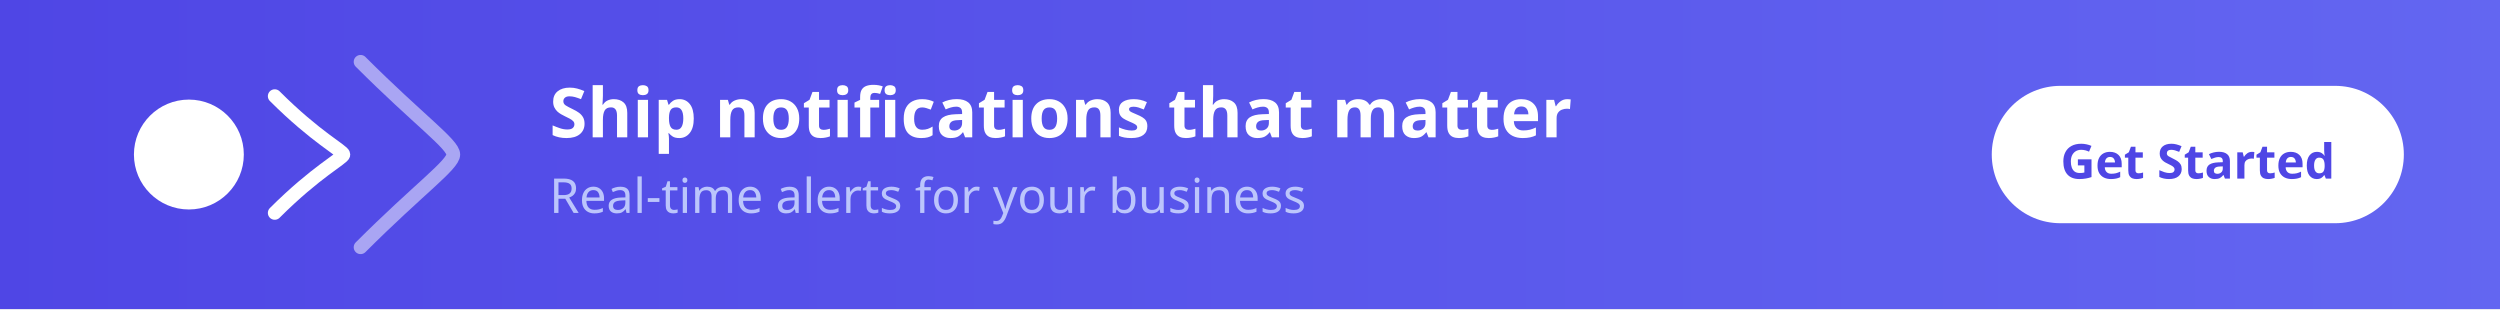
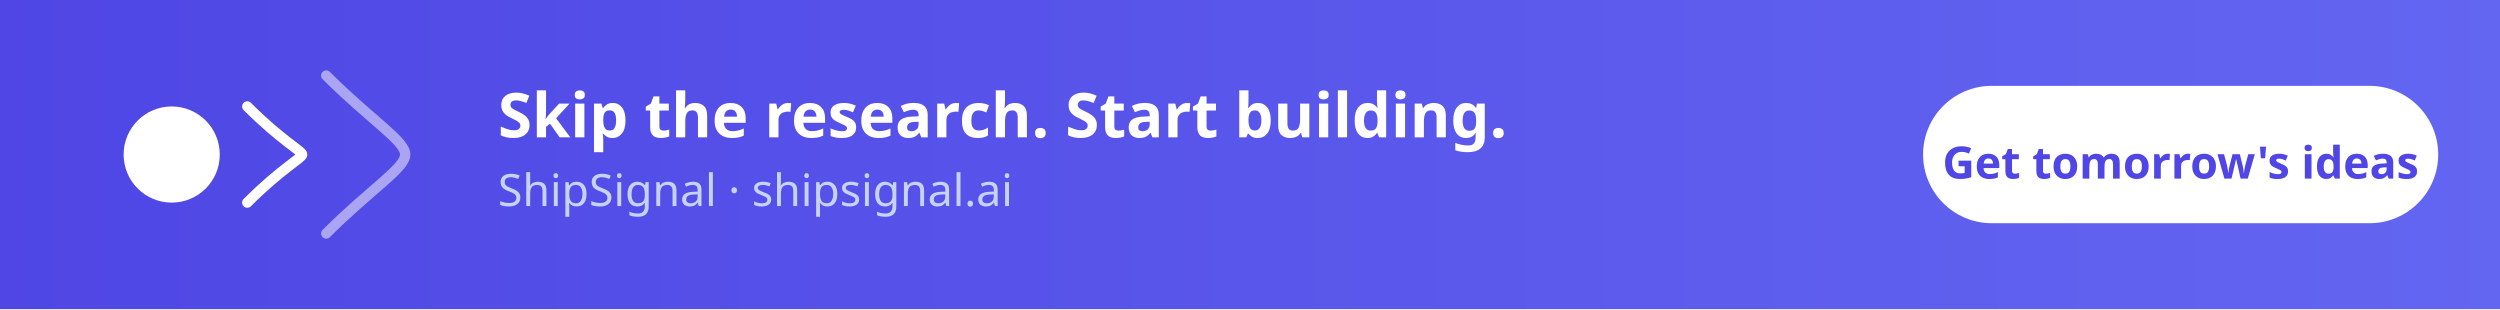
<svg xmlns="http://www.w3.org/2000/svg" width="728" height="90" viewBox="0 0 728 90" fill="none">
  <defs>
-     <linearGradient id="ad-leaderboard-grad" x1="0%" y1="0%" x2="100%" y2="0%">
+     <linearGradient id="ad-lb-bg" x1="0%" y1="0%" x2="100%" y2="0%">
      <stop offset="0%" stop-color="#4f46e5" />
      <stop offset="100%" stop-color="#6366f1" />
    </linearGradient>
  </defs>
-   <rect width="728" height="90" fill="url(#ad-leaderboard-grad)" />
-   <circle cx="55" cy="45" r="16" fill="white" />
-   <path d="M80 28C92 40 100 44 100 45C100 46 92 50 80 62" stroke="white" stroke-width="4" stroke-linecap="round" fill="none" />
-   <path d="M105 18C122 35 132 42 132 45C132 48 122 55 105 72" stroke="white" stroke-width="4" stroke-linecap="round" fill="none" opacity="0.5" />
-   <text x="160" y="40" font-family="Outfit, sans-serif" font-size="20" font-weight="700" fill="white">Ship notifications that matter</text>
-   <text x="160" y="62" font-family="Outfit, sans-serif" font-size="14" font-weight="400" fill="#c7d2fe" opacity="0.9">Real-time alerts for your business</text>
-   <rect x="580" y="25" width="120" height="40" rx="20" fill="white" />
-   <text x="640" y="52" font-family="Outfit, sans-serif" font-size="14" font-weight="600" fill="#4f46e5" text-anchor="middle">Get Started</text>
+   <rect width="728" height="90" fill="url(#ad-lb-bg)" />
+   <circle cx="50" cy="45" r="14" fill="white" />
+   <path d="M72 31C82 41 88 44 88 45C88 46 82 49 72 59" stroke="white" stroke-width="3" stroke-linecap="round" fill="none" />
+   <path d="M95 22C108 35 118 41 118 45C118 49 108 55 95 68" stroke="white" stroke-width="3" stroke-linecap="round" fill="none" opacity="0.5" />
+   <text x="145" y="40" font-family="Outfit, sans-serif" font-size="18" font-weight="700" fill="white">Skip the research. Start building.</text>
+   <text x="145" y="60" font-family="Outfit, sans-serif" font-size="13" font-weight="400" fill="#c7d2fe">ShipSignal · shipsignal.ai</text>
+   <rect x="560" y="25" width="150" height="40" rx="20" fill="white" />
+   <text x="635" y="52" font-family="Outfit, sans-serif" font-size="13" font-weight="600" fill="#4f46e5" text-anchor="middle">Get tomorrow's ideas</text>
</svg>
